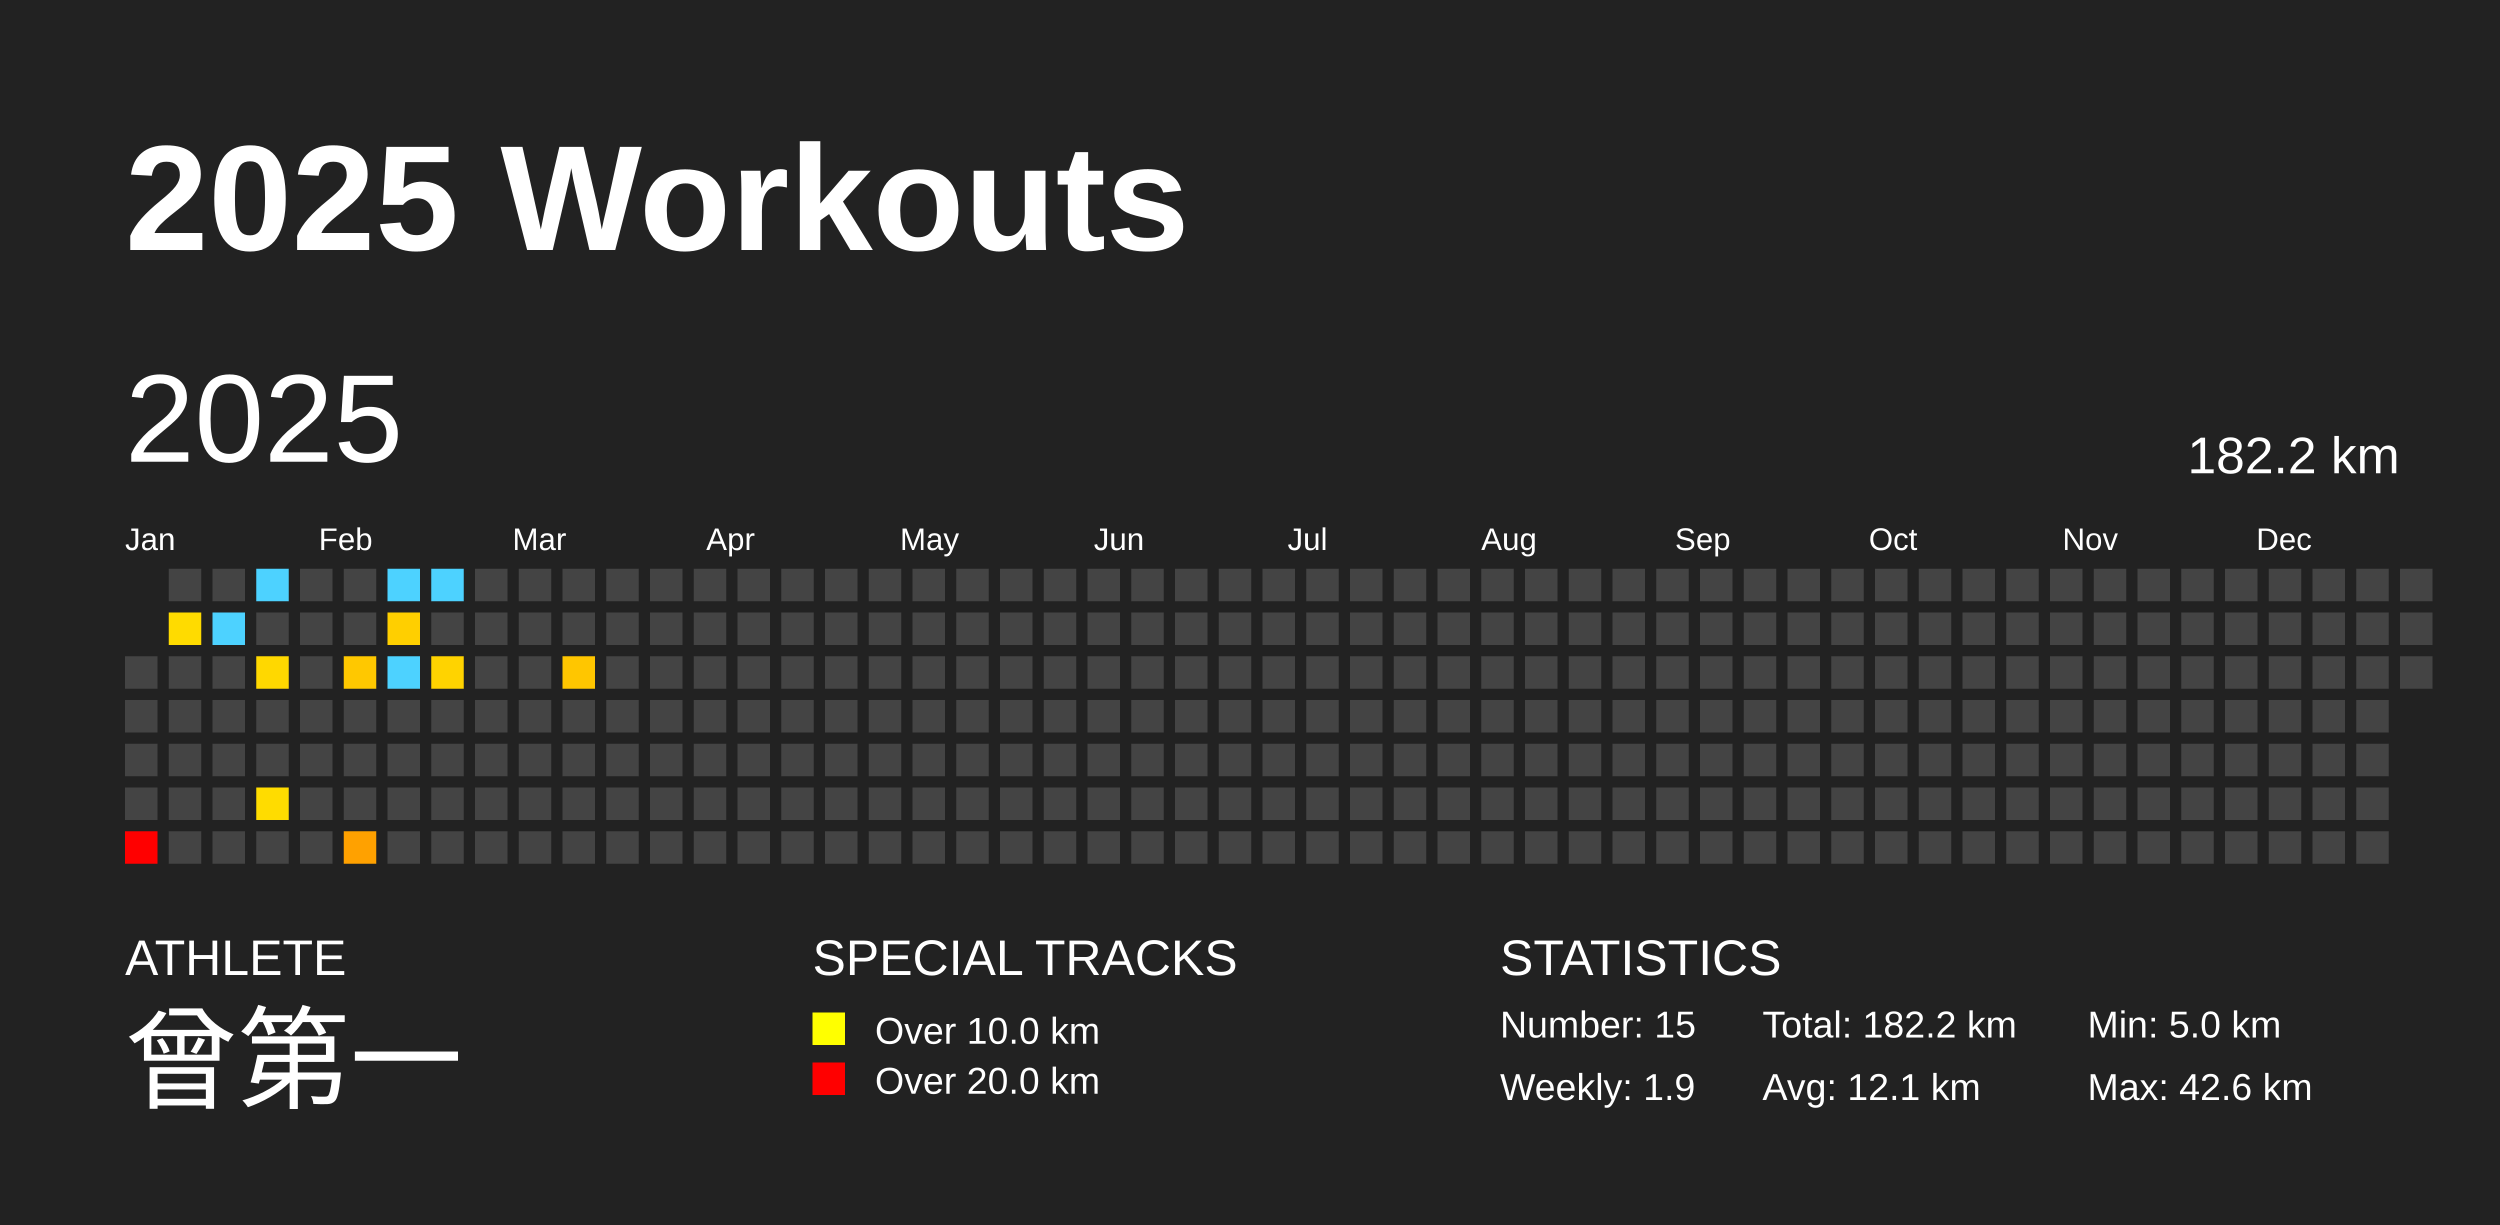
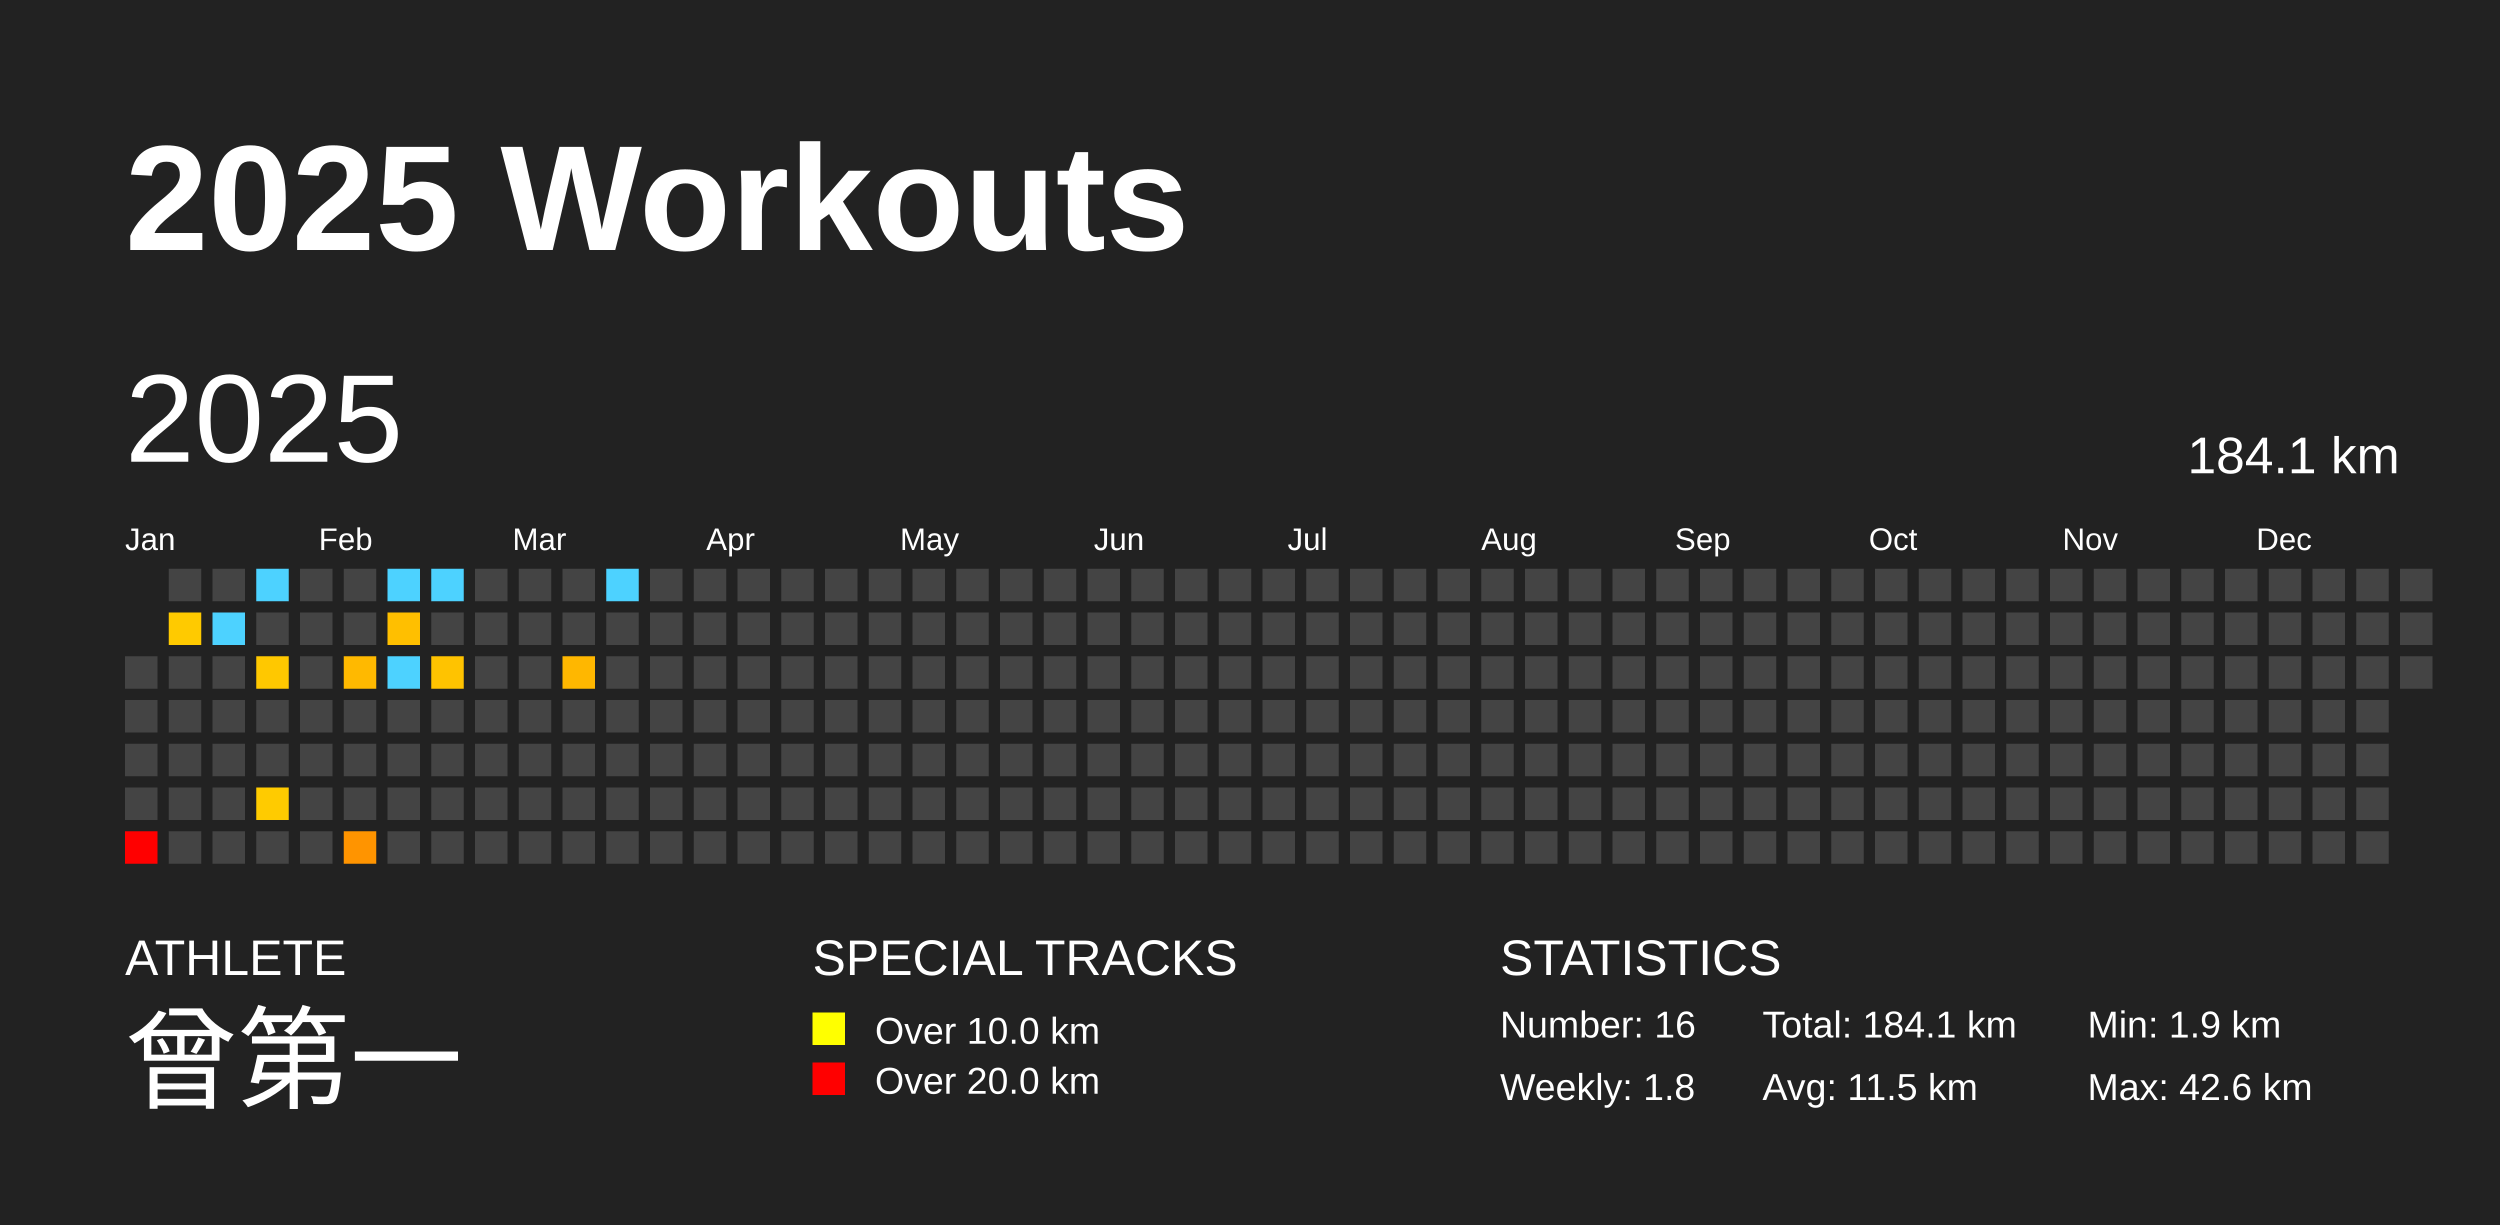
<svg xmlns="http://www.w3.org/2000/svg" baseProfile="full" height="98mm" version="1.1" viewBox="0,0,200,98" width="200mm">
  <defs />
  <rect fill="#222222" height="98" width="200" x="0" y="0" />
  <text fill="#FFFFFF" style="font-size:12px; font-family:Arial; font-weight:bold;" x="10" y="20">2025 Workouts</text>
  <text fill="#FFFFFF" style="font-size:4px; font-family:Arial" x="10" y="78">ATHLETE</text>
  <text fill="#FFFFFF" style="font-size:9px; font-family:Arial" x="10" y="88">曾第一</text>
  <text fill="#FFFFFF" style="font-size:4px; font-family:Arial" x="65" y="78">SPECIAL TRACKS</text>
  <rect fill="yellow" height="2.6" width="2.6" x="65" y="81" />
  <text fill="#FFFFFF" style="font-size:3px; font-family:Arial" x="70" y="83.5">Over 10.0 km</text>
  <rect fill="red" height="2.6" width="2.6" x="65" y="85" />
  <text fill="#FFFFFF" style="font-size:3px; font-family:Arial" x="70" y="87.5">Over 20.0 km</text>
  <text fill="#FFFFFF" style="font-size:4px; font-family:Arial" x="120" y="78">STATISTICS</text>
-   <text fill="#FFFFFF" style="font-size:3px; font-family:Arial" x="120" y="83">Number: 15</text>
-   <text fill="#FFFFFF" style="font-size:3px; font-family:Arial" x="120" y="88">Weekly: 1.9</text>
-   <text fill="#FFFFFF" style="font-size:3px; font-family:Arial" x="141" y="83">Total: 182.2 km</text>
-   <text fill="#FFFFFF" style="font-size:3px; font-family:Arial" x="141" y="88">Avg: 12.1 km</text>
-   <text fill="#FFFFFF" style="font-size:3px; font-family:Arial" x="167" y="83">Min: 5.0 km</text>
+   <text fill="#FFFFFF" style="font-size:3px; font-family:Arial" x="120" y="83">Number: 16</text>
+   <text fill="#FFFFFF" style="font-size:3px; font-family:Arial" x="120" y="88">Weekly: 1.8</text>
+   <text fill="#FFFFFF" style="font-size:3px; font-family:Arial" x="141" y="83">Total: 184.1 km</text>
+   <text fill="#FFFFFF" style="font-size:3px; font-family:Arial" x="141" y="88">Avg: 11.5 km</text>
+   <text fill="#FFFFFF" style="font-size:3px; font-family:Arial" x="167" y="83">Min: 1.9 km</text>
  <text fill="#FFFFFF" style="font-size:3px; font-family:Arial" x="167" y="88">Max: 42.6 km</text>
  <text dominant-baseline="hanging" fill="#FFFFFF" style="font-size:10.0px; font-family:Arial;" x="10" y="30">2025</text>
-   <text dominant-baseline="hanging" fill="#FFFFFF" style="font-size:4.125px; font-family:Arial;" x="175" y="35">182.2 km</text>
+   <text dominant-baseline="hanging" fill="#FFFFFF" style="font-size:4.125px; font-family:Arial;" x="175" y="35">184.1 km</text>
  <text fill="#FFFFFF" style="font-size:2.5px; font-family:Arial" x="10.0" y="44">Jan</text>
  <text fill="#FFFFFF" style="font-size:2.5px; font-family:Arial" x="25.5" y="44">Feb</text>
  <text fill="#FFFFFF" style="font-size:2.5px; font-family:Arial" x="41.0" y="44">Mar</text>
  <text fill="#FFFFFF" style="font-size:2.5px; font-family:Arial" x="56.5" y="44">Apr</text>
  <text fill="#FFFFFF" style="font-size:2.5px; font-family:Arial" x="72.0" y="44">May</text>
  <text fill="#FFFFFF" style="font-size:2.5px; font-family:Arial" x="87.5" y="44">Jun</text>
  <text fill="#FFFFFF" style="font-size:2.5px; font-family:Arial" x="103.0" y="44">Jul</text>
  <text fill="#FFFFFF" style="font-size:2.5px; font-family:Arial" x="118.5" y="44">Aug</text>
  <text fill="#FFFFFF" style="font-size:2.5px; font-family:Arial" x="134.0" y="44">Sep</text>
  <text fill="#FFFFFF" style="font-size:2.5px; font-family:Arial" x="149.5" y="44">Oct</text>
  <text fill="#FFFFFF" style="font-size:2.5px; font-family:Arial" x="165.0" y="44">Nov</text>
  <text fill="#FFFFFF" style="font-size:2.5px; font-family:Arial" x="180.5" y="44">Dec</text>
  <rect fill="#444444" height="2.6" width="2.6" x="10.0" y="52.5" />
  <rect fill="#444444" height="2.6" width="2.6" x="10.0" y="56.0" />
  <rect fill="#444444" height="2.6" width="2.6" x="10.0" y="59.5" />
  <rect fill="#444444" height="2.6" width="2.6" x="10.0" y="63.0" />
  <rect fill="red" height="2.6" width="2.6" x="10.0" y="66.5" />
  <rect fill="#444444" height="2.6" width="2.6" x="13.5" y="45.5" />
-   <rect fill="#ffdb00" height="2.6" width="2.6" x="13.5" y="49.0" />
+   <rect fill="#ffca00" height="2.6" width="2.6" x="13.5" y="49.0" />
  <rect fill="#444444" height="2.6" width="2.6" x="13.5" y="52.5" />
  <rect fill="#444444" height="2.6" width="2.6" x="13.5" y="56.0" />
  <rect fill="#444444" height="2.6" width="2.6" x="13.5" y="59.5" />
  <rect fill="#444444" height="2.6" width="2.6" x="13.5" y="63.0" />
  <rect fill="#444444" height="2.6" width="2.6" x="13.5" y="66.5" />
  <rect fill="#444444" height="2.6" width="2.6" x="17.0" y="45.5" />
  <rect fill="#4dd2ff" height="2.6" width="2.6" x="17.0" y="49.0" />
  <rect fill="#444444" height="2.6" width="2.6" x="17.0" y="52.5" />
  <rect fill="#444444" height="2.6" width="2.6" x="17.0" y="56.0" />
  <rect fill="#444444" height="2.6" width="2.6" x="17.0" y="59.5" />
  <rect fill="#444444" height="2.6" width="2.6" x="17.0" y="63.0" />
  <rect fill="#444444" height="2.6" width="2.6" x="17.0" y="66.5" />
  <rect fill="#4dd2ff" height="2.6" width="2.6" x="20.5" y="45.5" />
  <rect fill="#444444" height="2.6" width="2.6" x="20.5" y="49.0" />
-   <rect fill="#ffd800" height="2.6" width="2.6" x="20.5" y="52.5" />
+   <rect fill="#ffc800" height="2.6" width="2.6" x="20.5" y="52.5" />
  <rect fill="#444444" height="2.6" width="2.6" x="20.5" y="56.0" />
  <rect fill="#444444" height="2.6" width="2.6" x="20.5" y="59.5" />
-   <rect fill="#ffdc00" height="2.6" width="2.6" x="20.5" y="63.0" />
+   <rect fill="#ffcb00" height="2.6" width="2.6" x="20.5" y="63.0" />
  <rect fill="#444444" height="2.6" width="2.6" x="20.5" y="66.5" />
  <rect fill="#444444" height="2.6" width="2.6" x="24.0" y="45.5" />
  <rect fill="#444444" height="2.6" width="2.6" x="24.0" y="49.0" />
  <rect fill="#444444" height="2.6" width="2.6" x="24.0" y="52.5" />
  <rect fill="#444444" height="2.6" width="2.6" x="24.0" y="56.0" />
  <rect fill="#444444" height="2.6" width="2.6" x="24.0" y="59.5" />
  <rect fill="#444444" height="2.6" width="2.6" x="24.0" y="63.0" />
  <rect fill="#444444" height="2.6" width="2.6" x="24.0" y="66.5" />
  <rect fill="#444444" height="2.6" width="2.6" x="27.5" y="45.5" />
  <rect fill="#444444" height="2.6" width="2.6" x="27.5" y="49.0" />
-   <rect fill="#ffc800" height="2.6" width="2.6" x="27.5" y="52.5" />
+   <rect fill="#ffb900" height="2.6" width="2.6" x="27.5" y="52.5" />
  <rect fill="#444444" height="2.6" width="2.6" x="27.5" y="56.0" />
  <rect fill="#444444" height="2.6" width="2.6" x="27.5" y="59.5" />
  <rect fill="#444444" height="2.6" width="2.6" x="27.5" y="63.0" />
-   <rect fill="#ffa100" height="2.6" width="2.6" x="27.5" y="66.5" />
+   <rect fill="#ff9400" height="2.6" width="2.6" x="27.5" y="66.5" />
  <rect fill="#4dd2ff" height="2.6" width="2.6" x="31.0" y="45.5" />
-   <rect fill="#ffcf00" height="2.6" width="2.6" x="31.0" y="49.0" />
+   <rect fill="#ffbf00" height="2.6" width="2.6" x="31.0" y="49.0" />
  <rect fill="#4dd2ff" height="2.6" width="2.6" x="31.0" y="52.5" />
  <rect fill="#444444" height="2.6" width="2.6" x="31.0" y="56.0" />
  <rect fill="#444444" height="2.6" width="2.6" x="31.0" y="59.5" />
  <rect fill="#444444" height="2.6" width="2.6" x="31.0" y="63.0" />
  <rect fill="#444444" height="2.6" width="2.6" x="31.0" y="66.5" />
  <rect fill="#4dd2ff" height="2.6" width="2.6" x="34.5" y="45.5" />
  <rect fill="#444444" height="2.6" width="2.6" x="34.5" y="49.0" />
-   <rect fill="#ffd300" height="2.6" width="2.6" x="34.5" y="52.5" />
+   <rect fill="#ffc300" height="2.6" width="2.6" x="34.5" y="52.5" />
  <rect fill="#444444" height="2.6" width="2.6" x="34.5" y="56.0" />
  <rect fill="#444444" height="2.6" width="2.6" x="34.5" y="59.5" />
  <rect fill="#444444" height="2.6" width="2.6" x="34.5" y="63.0" />
  <rect fill="#444444" height="2.6" width="2.6" x="34.5" y="66.5" />
  <rect fill="#444444" height="2.6" width="2.6" x="38.0" y="45.5" />
  <rect fill="#444444" height="2.6" width="2.6" x="38.0" y="49.0" />
  <rect fill="#444444" height="2.6" width="2.6" x="38.0" y="52.5" />
  <rect fill="#444444" height="2.6" width="2.6" x="38.0" y="56.0" />
  <rect fill="#444444" height="2.6" width="2.6" x="38.0" y="59.5" />
  <rect fill="#444444" height="2.6" width="2.6" x="38.0" y="63.0" />
  <rect fill="#444444" height="2.6" width="2.6" x="38.0" y="66.5" />
  <rect fill="#444444" height="2.6" width="2.6" x="41.5" y="45.5" />
  <rect fill="#444444" height="2.6" width="2.6" x="41.5" y="49.0" />
  <rect fill="#444444" height="2.6" width="2.6" x="41.5" y="52.5" />
  <rect fill="#444444" height="2.6" width="2.6" x="41.5" y="56.0" />
  <rect fill="#444444" height="2.6" width="2.6" x="41.5" y="59.5" />
  <rect fill="#444444" height="2.6" width="2.6" x="41.5" y="63.0" />
  <rect fill="#444444" height="2.6" width="2.6" x="41.5" y="66.5" />
  <rect fill="#444444" height="2.6" width="2.6" x="45.0" y="45.5" />
  <rect fill="#444444" height="2.6" width="2.6" x="45.0" y="49.0" />
-   <rect fill="#ffc600" height="2.6" width="2.6" x="45.0" y="52.5" />
+   <rect fill="#ffb700" height="2.6" width="2.6" x="45.0" y="52.5" />
  <rect fill="#444444" height="2.6" width="2.6" x="45.0" y="56.0" />
  <rect fill="#444444" height="2.6" width="2.6" x="45.0" y="59.5" />
  <rect fill="#444444" height="2.6" width="2.6" x="45.0" y="63.0" />
  <rect fill="#444444" height="2.6" width="2.6" x="45.0" y="66.5" />
-   <rect fill="#444444" height="2.6" width="2.6" x="48.5" y="45.5" />
+   <rect fill="#4dd2ff" height="2.6" width="2.6" x="48.5" y="45.5" />
  <rect fill="#444444" height="2.6" width="2.6" x="48.5" y="49.0" />
  <rect fill="#444444" height="2.6" width="2.6" x="48.5" y="52.5" />
  <rect fill="#444444" height="2.6" width="2.6" x="48.5" y="56.0" />
  <rect fill="#444444" height="2.6" width="2.6" x="48.5" y="59.5" />
  <rect fill="#444444" height="2.6" width="2.6" x="48.5" y="63.0" />
  <rect fill="#444444" height="2.6" width="2.6" x="48.5" y="66.5" />
  <rect fill="#444444" height="2.6" width="2.6" x="52.0" y="45.5" />
  <rect fill="#444444" height="2.6" width="2.6" x="52.0" y="49.0" />
  <rect fill="#444444" height="2.6" width="2.6" x="52.0" y="52.5" />
  <rect fill="#444444" height="2.6" width="2.6" x="52.0" y="56.0" />
  <rect fill="#444444" height="2.6" width="2.6" x="52.0" y="59.5" />
  <rect fill="#444444" height="2.6" width="2.6" x="52.0" y="63.0" />
  <rect fill="#444444" height="2.6" width="2.6" x="52.0" y="66.5" />
  <rect fill="#444444" height="2.6" width="2.6" x="55.5" y="45.5" />
  <rect fill="#444444" height="2.6" width="2.6" x="55.5" y="49.0" />
  <rect fill="#444444" height="2.6" width="2.6" x="55.5" y="52.5" />
  <rect fill="#444444" height="2.6" width="2.6" x="55.5" y="56.0" />
  <rect fill="#444444" height="2.6" width="2.6" x="55.5" y="59.5" />
  <rect fill="#444444" height="2.6" width="2.6" x="55.5" y="63.0" />
  <rect fill="#444444" height="2.6" width="2.6" x="55.5" y="66.5" />
  <rect fill="#444444" height="2.6" width="2.6" x="59.0" y="45.5" />
  <rect fill="#444444" height="2.6" width="2.6" x="59.0" y="49.0" />
  <rect fill="#444444" height="2.6" width="2.6" x="59.0" y="52.5" />
  <rect fill="#444444" height="2.6" width="2.6" x="59.0" y="56.0" />
  <rect fill="#444444" height="2.6" width="2.6" x="59.0" y="59.5" />
  <rect fill="#444444" height="2.6" width="2.6" x="59.0" y="63.0" />
  <rect fill="#444444" height="2.6" width="2.6" x="59.0" y="66.5" />
  <rect fill="#444444" height="2.6" width="2.6" x="62.5" y="45.5" />
  <rect fill="#444444" height="2.6" width="2.6" x="62.5" y="49.0" />
  <rect fill="#444444" height="2.6" width="2.6" x="62.5" y="52.5" />
  <rect fill="#444444" height="2.6" width="2.6" x="62.5" y="56.0" />
  <rect fill="#444444" height="2.6" width="2.6" x="62.5" y="59.5" />
  <rect fill="#444444" height="2.6" width="2.6" x="62.5" y="63.0" />
  <rect fill="#444444" height="2.6" width="2.6" x="62.5" y="66.5" />
  <rect fill="#444444" height="2.6" width="2.6" x="66.0" y="45.5" />
  <rect fill="#444444" height="2.6" width="2.6" x="66.0" y="49.0" />
  <rect fill="#444444" height="2.6" width="2.6" x="66.0" y="52.5" />
  <rect fill="#444444" height="2.6" width="2.6" x="66.0" y="56.0" />
  <rect fill="#444444" height="2.6" width="2.6" x="66.0" y="59.5" />
  <rect fill="#444444" height="2.6" width="2.6" x="66.0" y="63.0" />
  <rect fill="#444444" height="2.6" width="2.6" x="66.0" y="66.5" />
  <rect fill="#444444" height="2.6" width="2.6" x="69.5" y="45.5" />
  <rect fill="#444444" height="2.6" width="2.6" x="69.5" y="49.0" />
  <rect fill="#444444" height="2.6" width="2.6" x="69.5" y="52.5" />
  <rect fill="#444444" height="2.6" width="2.6" x="69.5" y="56.0" />
  <rect fill="#444444" height="2.6" width="2.6" x="69.5" y="59.5" />
  <rect fill="#444444" height="2.6" width="2.6" x="69.5" y="63.0" />
  <rect fill="#444444" height="2.6" width="2.6" x="69.5" y="66.5" />
  <rect fill="#444444" height="2.6" width="2.6" x="73.0" y="45.5" />
  <rect fill="#444444" height="2.6" width="2.6" x="73.0" y="49.0" />
  <rect fill="#444444" height="2.6" width="2.6" x="73.0" y="52.5" />
  <rect fill="#444444" height="2.6" width="2.6" x="73.0" y="56.0" />
  <rect fill="#444444" height="2.6" width="2.6" x="73.0" y="59.5" />
  <rect fill="#444444" height="2.6" width="2.6" x="73.0" y="63.0" />
  <rect fill="#444444" height="2.6" width="2.6" x="73.0" y="66.5" />
  <rect fill="#444444" height="2.6" width="2.6" x="76.5" y="45.5" />
  <rect fill="#444444" height="2.6" width="2.6" x="76.5" y="49.0" />
  <rect fill="#444444" height="2.6" width="2.6" x="76.5" y="52.5" />
  <rect fill="#444444" height="2.6" width="2.6" x="76.5" y="56.0" />
  <rect fill="#444444" height="2.6" width="2.6" x="76.5" y="59.5" />
  <rect fill="#444444" height="2.6" width="2.6" x="76.5" y="63.0" />
  <rect fill="#444444" height="2.6" width="2.6" x="76.5" y="66.5" />
  <rect fill="#444444" height="2.6" width="2.6" x="80.0" y="45.5" />
  <rect fill="#444444" height="2.6" width="2.6" x="80.0" y="49.0" />
  <rect fill="#444444" height="2.6" width="2.6" x="80.0" y="52.5" />
  <rect fill="#444444" height="2.6" width="2.6" x="80.0" y="56.0" />
  <rect fill="#444444" height="2.6" width="2.6" x="80.0" y="59.5" />
  <rect fill="#444444" height="2.6" width="2.6" x="80.0" y="63.0" />
  <rect fill="#444444" height="2.6" width="2.6" x="80.0" y="66.5" />
  <rect fill="#444444" height="2.6" width="2.6" x="83.5" y="45.5" />
  <rect fill="#444444" height="2.6" width="2.6" x="83.5" y="49.0" />
  <rect fill="#444444" height="2.6" width="2.6" x="83.5" y="52.5" />
  <rect fill="#444444" height="2.6" width="2.6" x="83.5" y="56.0" />
  <rect fill="#444444" height="2.6" width="2.6" x="83.5" y="59.5" />
  <rect fill="#444444" height="2.6" width="2.6" x="83.5" y="63.0" />
  <rect fill="#444444" height="2.6" width="2.6" x="83.5" y="66.5" />
  <rect fill="#444444" height="2.6" width="2.6" x="87.0" y="45.5" />
  <rect fill="#444444" height="2.6" width="2.6" x="87.0" y="49.0" />
  <rect fill="#444444" height="2.6" width="2.6" x="87.0" y="52.5" />
  <rect fill="#444444" height="2.6" width="2.6" x="87.0" y="56.0" />
  <rect fill="#444444" height="2.6" width="2.6" x="87.0" y="59.5" />
  <rect fill="#444444" height="2.6" width="2.6" x="87.0" y="63.0" />
  <rect fill="#444444" height="2.6" width="2.6" x="87.0" y="66.5" />
  <rect fill="#444444" height="2.6" width="2.6" x="90.5" y="45.5" />
  <rect fill="#444444" height="2.6" width="2.6" x="90.5" y="49.0" />
  <rect fill="#444444" height="2.6" width="2.6" x="90.5" y="52.5" />
  <rect fill="#444444" height="2.6" width="2.6" x="90.5" y="56.0" />
  <rect fill="#444444" height="2.6" width="2.6" x="90.5" y="59.5" />
  <rect fill="#444444" height="2.6" width="2.6" x="90.5" y="63.0" />
  <rect fill="#444444" height="2.6" width="2.6" x="90.5" y="66.5" />
  <rect fill="#444444" height="2.6" width="2.6" x="94.0" y="45.5" />
  <rect fill="#444444" height="2.6" width="2.6" x="94.0" y="49.0" />
  <rect fill="#444444" height="2.6" width="2.6" x="94.0" y="52.5" />
  <rect fill="#444444" height="2.6" width="2.6" x="94.0" y="56.0" />
  <rect fill="#444444" height="2.6" width="2.6" x="94.0" y="59.5" />
  <rect fill="#444444" height="2.6" width="2.6" x="94.0" y="63.0" />
  <rect fill="#444444" height="2.6" width="2.6" x="94.0" y="66.5" />
  <rect fill="#444444" height="2.6" width="2.6" x="97.5" y="45.5" />
  <rect fill="#444444" height="2.6" width="2.6" x="97.5" y="49.0" />
  <rect fill="#444444" height="2.6" width="2.6" x="97.5" y="52.5" />
  <rect fill="#444444" height="2.6" width="2.6" x="97.5" y="56.0" />
  <rect fill="#444444" height="2.6" width="2.6" x="97.5" y="59.5" />
  <rect fill="#444444" height="2.6" width="2.6" x="97.5" y="63.0" />
  <rect fill="#444444" height="2.6" width="2.6" x="97.5" y="66.5" />
  <rect fill="#444444" height="2.6" width="2.6" x="101.0" y="45.5" />
  <rect fill="#444444" height="2.6" width="2.6" x="101.0" y="49.0" />
  <rect fill="#444444" height="2.6" width="2.6" x="101.0" y="52.5" />
  <rect fill="#444444" height="2.6" width="2.6" x="101.0" y="56.0" />
  <rect fill="#444444" height="2.6" width="2.6" x="101.0" y="59.5" />
  <rect fill="#444444" height="2.6" width="2.6" x="101.0" y="63.0" />
  <rect fill="#444444" height="2.6" width="2.6" x="101.0" y="66.5" />
  <rect fill="#444444" height="2.6" width="2.6" x="104.5" y="45.5" />
  <rect fill="#444444" height="2.6" width="2.6" x="104.5" y="49.0" />
  <rect fill="#444444" height="2.6" width="2.6" x="104.5" y="52.5" />
  <rect fill="#444444" height="2.6" width="2.6" x="104.5" y="56.0" />
  <rect fill="#444444" height="2.6" width="2.6" x="104.5" y="59.5" />
  <rect fill="#444444" height="2.6" width="2.6" x="104.5" y="63.0" />
  <rect fill="#444444" height="2.6" width="2.6" x="104.5" y="66.5" />
  <rect fill="#444444" height="2.6" width="2.6" x="108.0" y="45.5" />
  <rect fill="#444444" height="2.6" width="2.6" x="108.0" y="49.0" />
  <rect fill="#444444" height="2.6" width="2.6" x="108.0" y="52.5" />
  <rect fill="#444444" height="2.6" width="2.6" x="108.0" y="56.0" />
  <rect fill="#444444" height="2.6" width="2.6" x="108.0" y="59.5" />
  <rect fill="#444444" height="2.6" width="2.6" x="108.0" y="63.0" />
  <rect fill="#444444" height="2.6" width="2.6" x="108.0" y="66.5" />
  <rect fill="#444444" height="2.6" width="2.6" x="111.5" y="45.5" />
  <rect fill="#444444" height="2.6" width="2.6" x="111.5" y="49.0" />
  <rect fill="#444444" height="2.6" width="2.6" x="111.5" y="52.5" />
  <rect fill="#444444" height="2.6" width="2.6" x="111.5" y="56.0" />
  <rect fill="#444444" height="2.6" width="2.6" x="111.5" y="59.5" />
  <rect fill="#444444" height="2.6" width="2.6" x="111.5" y="63.0" />
  <rect fill="#444444" height="2.6" width="2.6" x="111.5" y="66.5" />
  <rect fill="#444444" height="2.6" width="2.6" x="115.0" y="45.5" />
  <rect fill="#444444" height="2.6" width="2.6" x="115.0" y="49.0" />
  <rect fill="#444444" height="2.6" width="2.6" x="115.0" y="52.5" />
  <rect fill="#444444" height="2.6" width="2.6" x="115.0" y="56.0" />
  <rect fill="#444444" height="2.6" width="2.6" x="115.0" y="59.5" />
  <rect fill="#444444" height="2.6" width="2.6" x="115.0" y="63.0" />
  <rect fill="#444444" height="2.6" width="2.6" x="115.0" y="66.5" />
  <rect fill="#444444" height="2.6" width="2.6" x="118.5" y="45.5" />
  <rect fill="#444444" height="2.6" width="2.6" x="118.5" y="49.0" />
  <rect fill="#444444" height="2.6" width="2.6" x="118.5" y="52.5" />
  <rect fill="#444444" height="2.6" width="2.6" x="118.5" y="56.0" />
  <rect fill="#444444" height="2.6" width="2.6" x="118.5" y="59.5" />
  <rect fill="#444444" height="2.6" width="2.6" x="118.5" y="63.0" />
  <rect fill="#444444" height="2.6" width="2.6" x="118.5" y="66.5" />
  <rect fill="#444444" height="2.6" width="2.6" x="122.0" y="45.5" />
  <rect fill="#444444" height="2.6" width="2.6" x="122.0" y="49.0" />
  <rect fill="#444444" height="2.6" width="2.6" x="122.0" y="52.5" />
  <rect fill="#444444" height="2.6" width="2.6" x="122.0" y="56.0" />
  <rect fill="#444444" height="2.6" width="2.6" x="122.0" y="59.5" />
  <rect fill="#444444" height="2.6" width="2.6" x="122.0" y="63.0" />
  <rect fill="#444444" height="2.6" width="2.6" x="122.0" y="66.5" />
  <rect fill="#444444" height="2.6" width="2.6" x="125.5" y="45.5" />
  <rect fill="#444444" height="2.6" width="2.6" x="125.5" y="49.0" />
  <rect fill="#444444" height="2.6" width="2.6" x="125.5" y="52.5" />
  <rect fill="#444444" height="2.6" width="2.6" x="125.5" y="56.0" />
  <rect fill="#444444" height="2.6" width="2.6" x="125.5" y="59.5" />
  <rect fill="#444444" height="2.6" width="2.6" x="125.5" y="63.0" />
  <rect fill="#444444" height="2.6" width="2.6" x="125.5" y="66.5" />
  <rect fill="#444444" height="2.6" width="2.6" x="129.0" y="45.5" />
  <rect fill="#444444" height="2.6" width="2.6" x="129.0" y="49.0" />
  <rect fill="#444444" height="2.6" width="2.6" x="129.0" y="52.5" />
  <rect fill="#444444" height="2.6" width="2.6" x="129.0" y="56.0" />
  <rect fill="#444444" height="2.6" width="2.6" x="129.0" y="59.5" />
  <rect fill="#444444" height="2.6" width="2.6" x="129.0" y="63.0" />
  <rect fill="#444444" height="2.6" width="2.6" x="129.0" y="66.5" />
  <rect fill="#444444" height="2.6" width="2.6" x="132.5" y="45.5" />
  <rect fill="#444444" height="2.6" width="2.6" x="132.5" y="49.0" />
  <rect fill="#444444" height="2.6" width="2.6" x="132.5" y="52.5" />
  <rect fill="#444444" height="2.6" width="2.6" x="132.5" y="56.0" />
  <rect fill="#444444" height="2.6" width="2.6" x="132.5" y="59.5" />
  <rect fill="#444444" height="2.6" width="2.6" x="132.5" y="63.0" />
  <rect fill="#444444" height="2.6" width="2.6" x="132.5" y="66.5" />
  <rect fill="#444444" height="2.6" width="2.6" x="136.0" y="45.5" />
  <rect fill="#444444" height="2.6" width="2.6" x="136.0" y="49.0" />
  <rect fill="#444444" height="2.6" width="2.6" x="136.0" y="52.5" />
  <rect fill="#444444" height="2.6" width="2.6" x="136.0" y="56.0" />
  <rect fill="#444444" height="2.6" width="2.6" x="136.0" y="59.5" />
  <rect fill="#444444" height="2.6" width="2.6" x="136.0" y="63.0" />
  <rect fill="#444444" height="2.6" width="2.6" x="136.0" y="66.5" />
  <rect fill="#444444" height="2.6" width="2.6" x="139.5" y="45.5" />
  <rect fill="#444444" height="2.6" width="2.6" x="139.5" y="49.0" />
  <rect fill="#444444" height="2.6" width="2.6" x="139.5" y="52.5" />
  <rect fill="#444444" height="2.6" width="2.6" x="139.5" y="56.0" />
  <rect fill="#444444" height="2.6" width="2.6" x="139.5" y="59.5" />
  <rect fill="#444444" height="2.6" width="2.6" x="139.5" y="63.0" />
  <rect fill="#444444" height="2.6" width="2.6" x="139.5" y="66.5" />
  <rect fill="#444444" height="2.6" width="2.6" x="143.0" y="45.5" />
  <rect fill="#444444" height="2.6" width="2.6" x="143.0" y="49.0" />
  <rect fill="#444444" height="2.6" width="2.6" x="143.0" y="52.5" />
  <rect fill="#444444" height="2.6" width="2.6" x="143.0" y="56.0" />
  <rect fill="#444444" height="2.6" width="2.6" x="143.0" y="59.5" />
  <rect fill="#444444" height="2.6" width="2.6" x="143.0" y="63.0" />
  <rect fill="#444444" height="2.6" width="2.6" x="143.0" y="66.5" />
  <rect fill="#444444" height="2.6" width="2.6" x="146.5" y="45.5" />
  <rect fill="#444444" height="2.6" width="2.6" x="146.5" y="49.0" />
  <rect fill="#444444" height="2.6" width="2.6" x="146.5" y="52.5" />
  <rect fill="#444444" height="2.6" width="2.6" x="146.5" y="56.0" />
  <rect fill="#444444" height="2.6" width="2.6" x="146.5" y="59.5" />
  <rect fill="#444444" height="2.6" width="2.6" x="146.5" y="63.0" />
  <rect fill="#444444" height="2.6" width="2.6" x="146.5" y="66.5" />
  <rect fill="#444444" height="2.6" width="2.6" x="150.0" y="45.5" />
  <rect fill="#444444" height="2.6" width="2.6" x="150.0" y="49.0" />
  <rect fill="#444444" height="2.6" width="2.6" x="150.0" y="52.5" />
  <rect fill="#444444" height="2.6" width="2.6" x="150.0" y="56.0" />
  <rect fill="#444444" height="2.6" width="2.6" x="150.0" y="59.5" />
  <rect fill="#444444" height="2.6" width="2.6" x="150.0" y="63.0" />
  <rect fill="#444444" height="2.6" width="2.6" x="150.0" y="66.5" />
  <rect fill="#444444" height="2.6" width="2.6" x="153.5" y="45.5" />
  <rect fill="#444444" height="2.6" width="2.6" x="153.5" y="49.0" />
  <rect fill="#444444" height="2.6" width="2.6" x="153.5" y="52.5" />
  <rect fill="#444444" height="2.6" width="2.6" x="153.5" y="56.0" />
  <rect fill="#444444" height="2.6" width="2.6" x="153.5" y="59.5" />
  <rect fill="#444444" height="2.6" width="2.6" x="153.5" y="63.0" />
  <rect fill="#444444" height="2.6" width="2.6" x="153.5" y="66.5" />
  <rect fill="#444444" height="2.6" width="2.6" x="157.0" y="45.5" />
  <rect fill="#444444" height="2.6" width="2.6" x="157.0" y="49.0" />
  <rect fill="#444444" height="2.6" width="2.6" x="157.0" y="52.5" />
  <rect fill="#444444" height="2.6" width="2.6" x="157.0" y="56.0" />
  <rect fill="#444444" height="2.6" width="2.6" x="157.0" y="59.5" />
  <rect fill="#444444" height="2.6" width="2.6" x="157.0" y="63.0" />
  <rect fill="#444444" height="2.6" width="2.6" x="157.0" y="66.5" />
  <rect fill="#444444" height="2.6" width="2.6" x="160.5" y="45.5" />
  <rect fill="#444444" height="2.6" width="2.6" x="160.5" y="49.0" />
  <rect fill="#444444" height="2.6" width="2.6" x="160.5" y="52.5" />
  <rect fill="#444444" height="2.6" width="2.6" x="160.5" y="56.0" />
  <rect fill="#444444" height="2.6" width="2.6" x="160.5" y="59.5" />
  <rect fill="#444444" height="2.6" width="2.6" x="160.5" y="63.0" />
  <rect fill="#444444" height="2.6" width="2.6" x="160.5" y="66.5" />
  <rect fill="#444444" height="2.6" width="2.6" x="164.0" y="45.5" />
  <rect fill="#444444" height="2.6" width="2.6" x="164.0" y="49.0" />
  <rect fill="#444444" height="2.6" width="2.6" x="164.0" y="52.5" />
  <rect fill="#444444" height="2.6" width="2.6" x="164.0" y="56.0" />
  <rect fill="#444444" height="2.6" width="2.6" x="164.0" y="59.5" />
  <rect fill="#444444" height="2.6" width="2.6" x="164.0" y="63.0" />
  <rect fill="#444444" height="2.6" width="2.6" x="164.0" y="66.5" />
  <rect fill="#444444" height="2.6" width="2.6" x="167.5" y="45.5" />
  <rect fill="#444444" height="2.6" width="2.6" x="167.5" y="49.0" />
  <rect fill="#444444" height="2.6" width="2.6" x="167.5" y="52.5" />
  <rect fill="#444444" height="2.6" width="2.6" x="167.5" y="56.0" />
  <rect fill="#444444" height="2.6" width="2.6" x="167.5" y="59.5" />
  <rect fill="#444444" height="2.6" width="2.6" x="167.5" y="63.0" />
  <rect fill="#444444" height="2.6" width="2.6" x="167.5" y="66.5" />
  <rect fill="#444444" height="2.6" width="2.6" x="171.0" y="45.5" />
  <rect fill="#444444" height="2.6" width="2.6" x="171.0" y="49.0" />
  <rect fill="#444444" height="2.6" width="2.6" x="171.0" y="52.5" />
  <rect fill="#444444" height="2.6" width="2.6" x="171.0" y="56.0" />
  <rect fill="#444444" height="2.6" width="2.6" x="171.0" y="59.5" />
  <rect fill="#444444" height="2.6" width="2.6" x="171.0" y="63.0" />
  <rect fill="#444444" height="2.6" width="2.6" x="171.0" y="66.5" />
  <rect fill="#444444" height="2.6" width="2.6" x="174.5" y="45.5" />
  <rect fill="#444444" height="2.6" width="2.6" x="174.5" y="49.0" />
  <rect fill="#444444" height="2.6" width="2.6" x="174.5" y="52.5" />
  <rect fill="#444444" height="2.6" width="2.6" x="174.5" y="56.0" />
  <rect fill="#444444" height="2.6" width="2.6" x="174.5" y="59.5" />
  <rect fill="#444444" height="2.6" width="2.6" x="174.5" y="63.0" />
  <rect fill="#444444" height="2.6" width="2.6" x="174.5" y="66.5" />
  <rect fill="#444444" height="2.6" width="2.6" x="178.0" y="45.5" />
  <rect fill="#444444" height="2.6" width="2.6" x="178.0" y="49.0" />
  <rect fill="#444444" height="2.6" width="2.6" x="178.0" y="52.5" />
  <rect fill="#444444" height="2.6" width="2.6" x="178.0" y="56.0" />
  <rect fill="#444444" height="2.6" width="2.6" x="178.0" y="59.5" />
  <rect fill="#444444" height="2.6" width="2.6" x="178.0" y="63.0" />
  <rect fill="#444444" height="2.6" width="2.6" x="178.0" y="66.5" />
  <rect fill="#444444" height="2.6" width="2.6" x="181.5" y="45.5" />
  <rect fill="#444444" height="2.6" width="2.6" x="181.5" y="49.0" />
  <rect fill="#444444" height="2.6" width="2.6" x="181.5" y="52.5" />
  <rect fill="#444444" height="2.6" width="2.6" x="181.5" y="56.0" />
  <rect fill="#444444" height="2.6" width="2.6" x="181.5" y="59.5" />
  <rect fill="#444444" height="2.6" width="2.6" x="181.5" y="63.0" />
  <rect fill="#444444" height="2.6" width="2.6" x="181.5" y="66.5" />
  <rect fill="#444444" height="2.6" width="2.6" x="185.0" y="45.5" />
  <rect fill="#444444" height="2.6" width="2.6" x="185.0" y="49.0" />
  <rect fill="#444444" height="2.6" width="2.6" x="185.0" y="52.5" />
  <rect fill="#444444" height="2.6" width="2.6" x="185.0" y="56.0" />
  <rect fill="#444444" height="2.6" width="2.6" x="185.0" y="59.5" />
  <rect fill="#444444" height="2.6" width="2.6" x="185.0" y="63.0" />
  <rect fill="#444444" height="2.6" width="2.6" x="185.0" y="66.5" />
  <rect fill="#444444" height="2.6" width="2.6" x="188.5" y="45.5" />
  <rect fill="#444444" height="2.6" width="2.6" x="188.5" y="49.0" />
  <rect fill="#444444" height="2.6" width="2.6" x="188.5" y="52.5" />
  <rect fill="#444444" height="2.6" width="2.6" x="188.5" y="56.0" />
  <rect fill="#444444" height="2.6" width="2.6" x="188.5" y="59.5" />
  <rect fill="#444444" height="2.6" width="2.6" x="188.5" y="63.0" />
  <rect fill="#444444" height="2.6" width="2.6" x="188.5" y="66.5" />
  <rect fill="#444444" height="2.6" width="2.6" x="192.0" y="45.5" />
  <rect fill="#444444" height="2.6" width="2.6" x="192.0" y="49.0" />
  <rect fill="#444444" height="2.6" width="2.6" x="192.0" y="52.5" />
</svg>
